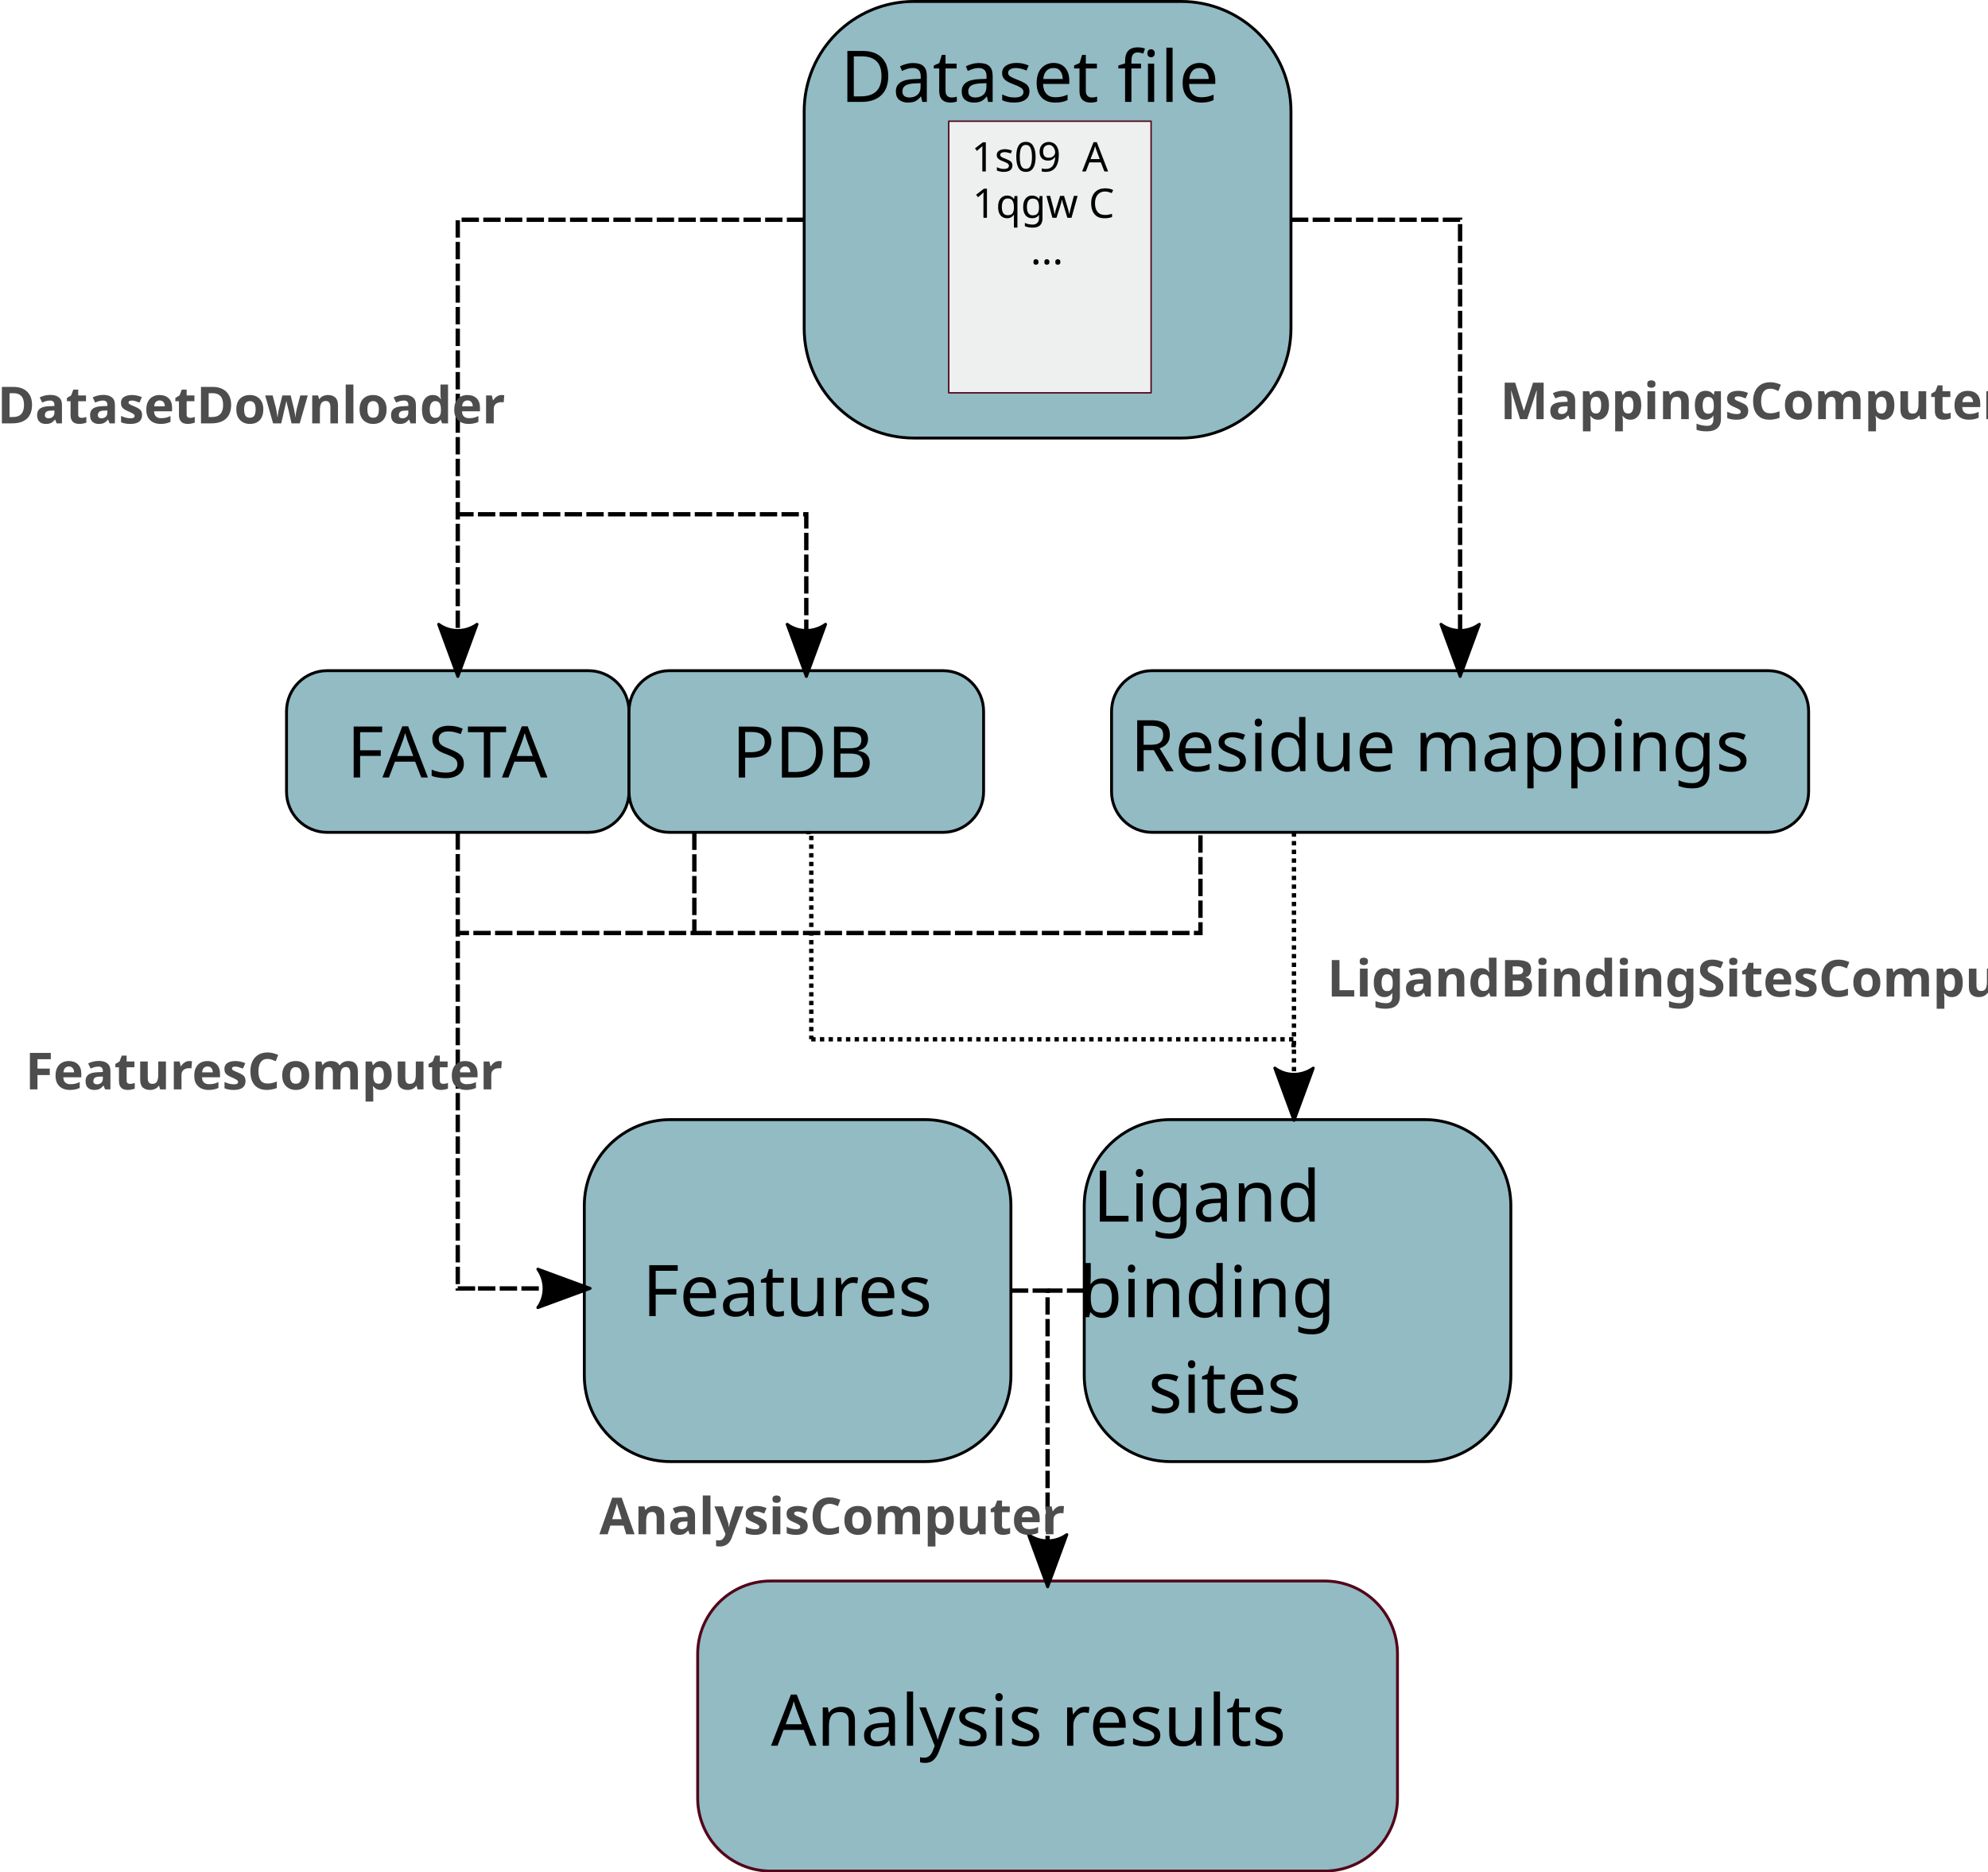
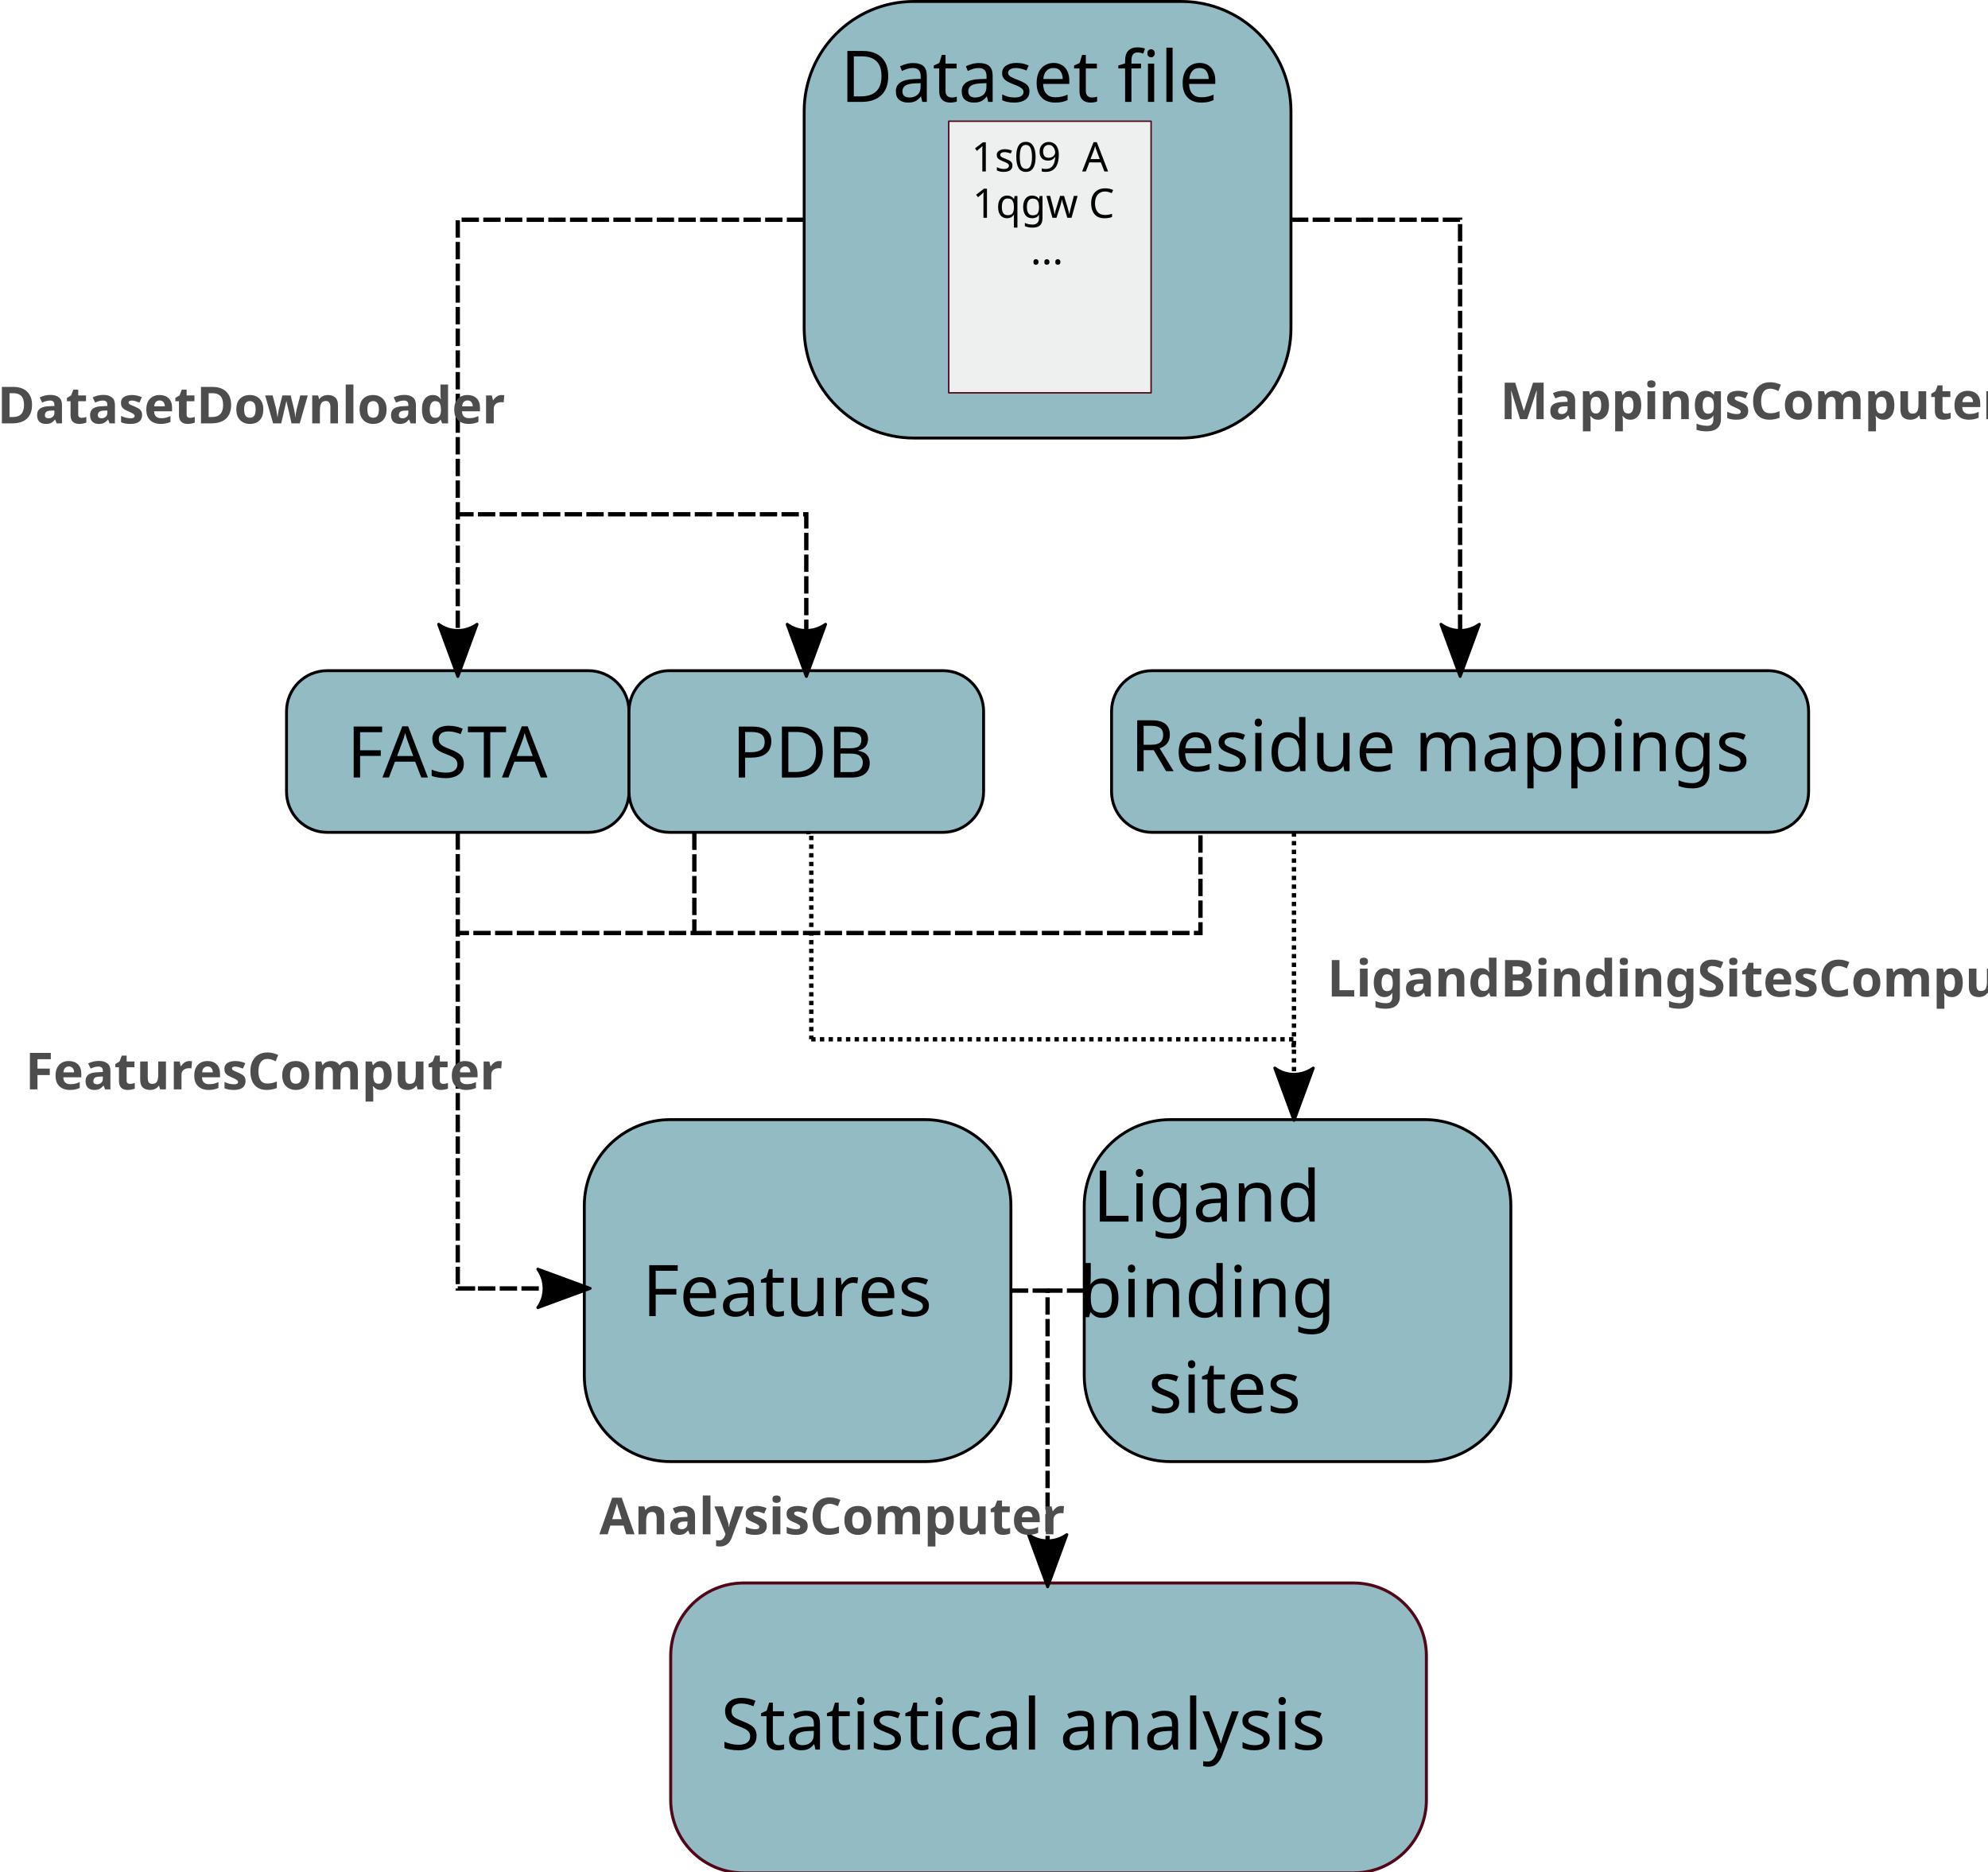
<svg xmlns="http://www.w3.org/2000/svg" width="275.055mm" height="258.964mm" viewBox="0 0 275.055 258.964" version="1.1" id="svg8">
  <defs id="defs2">
    <marker orient="auto" refY="0" refX="0" id="marker2940" style="overflow:visible">
      <path id="path2938" style="fill:#000000;fill-opacity:1;fill-rule:evenodd;stroke:#000000;stroke-width:0.625;stroke-linejoin:round;stroke-opacity:1" d="M 8.719,4.034 -2.207,0.016 8.719,-4.002 c -1.745,2.372 -1.735,5.617 -6e-7,8.035 z" transform="matrix(-1.1,0,0,-1.1,-1.1,0)" />
    </marker>
    <marker style="overflow:visible" id="marker2882" refX="0" refY="0" orient="auto">
      <path transform="matrix(-1.1,0,0,-1.1,-1.1,0)" d="M 8.719,4.034 -2.207,0.016 8.719,-4.002 c -1.745,2.372 -1.735,5.617 -6e-7,8.035 z" style="fill:#000000;fill-opacity:1;fill-rule:evenodd;stroke:#000000;stroke-width:0.625;stroke-linejoin:round;stroke-opacity:1" id="path2880" />
    </marker>
    <marker orient="auto" refY="0" refX="0" id="marker2482" style="overflow:visible">
      <path id="path2480" style="fill:#000000;fill-opacity:1;fill-rule:evenodd;stroke:#000000;stroke-width:0.625;stroke-linejoin:round;stroke-opacity:1" d="M 8.719,4.034 -2.207,0.016 8.719,-4.002 c -1.745,2.372 -1.735,5.617 -6e-7,8.035 z" transform="matrix(-1.1,0,0,-1.1,-1.1,0)" />
    </marker>
    <marker style="overflow:visible" id="marker2382" refX="0" refY="0" orient="auto">
      <path transform="matrix(-1.1,0,0,-1.1,-1.1,0)" d="M 8.719,4.034 -2.207,0.016 8.719,-4.002 c -1.745,2.372 -1.735,5.617 -6e-7,8.035 z" style="fill:#000000;fill-opacity:1;fill-rule:evenodd;stroke:#000000;stroke-width:0.625;stroke-linejoin:round;stroke-opacity:1" id="path2380" />
    </marker>
    <marker style="overflow:visible" id="marker2354" refX="0" refY="0" orient="auto">
      <path transform="matrix(-1.1,0,0,-1.1,-1.1,0)" d="M 8.719,4.034 -2.207,0.016 8.719,-4.002 c -1.745,2.372 -1.735,5.617 -6e-7,8.035 z" style="fill:#000000;fill-opacity:1;fill-rule:evenodd;stroke:#000000;stroke-width:0.625;stroke-linejoin:round;stroke-opacity:1" id="path2352" />
    </marker>
    <marker orient="auto" refY="0" refX="0" id="Arrow2Lend" style="overflow:visible">
      <path id="path1097" style="fill:#000000;fill-opacity:1;fill-rule:evenodd;stroke:#000000;stroke-width:0.625;stroke-linejoin:round;stroke-opacity:1" d="M 8.719,4.034 -2.207,0.016 8.719,-4.002 c -1.745,2.372 -1.735,5.617 -6e-7,8.035 z" transform="matrix(-1.1,0,0,-1.1,-1.1,0)" />
    </marker>
    <marker orient="auto" refY="0" refX="0" id="Arrow1Lstart" style="overflow:visible">
      <path id="path1076" d="M 0,0 5,-5 -12.5,0 5,5 Z" style="fill:#040001;fill-opacity:1;fill-rule:evenodd;stroke:#040001;stroke-width:1pt;stroke-opacity:1" transform="matrix(0.8,0,0,0.8,10,0)" />
    </marker>
  </defs>
  <g id="layer1" transform="translate(39.67393,-11.8337)">
    <text xml:space="preserve" style="font-style:normal;font-weight:normal;font-size:10.583px;line-height:1.25;font-family:sans-serif;letter-spacing:0px;word-spacing:0px;fill:#000000;fill-opacity:1;stroke:none;stroke-width:0.265" x="82.854" y="23.049" id="text825">
      <tspan id="tspan823" x="82.854" y="32.413" style="stroke-width:0.265" />
    </text>
    <g style="stroke-width:0.2;stroke-miterlimit:4;stroke-dasharray:none" id="g1019" transform="translate(7.9375,12.07352)">
      <rect ry="11.905" y="154.659" x="33.232" height="47.313" width="59.024" id="rect895-1-9" style="fill:#8fb9c2;fill-opacity:0.961;stroke:#000000;stroke-width:0.4;stroke-linejoin:round;stroke-miterlimit:4;stroke-dasharray:none;stroke-dashoffset:0;stroke-opacity:1;paint-order:normal" />
      <text id="text849" y="181.846" x="41.264" style="font-style:normal;font-weight:normal;font-size:10.583px;line-height:1.25;font-family:sans-serif;letter-spacing:0px;word-spacing:0px;fill:#000000;fill-opacity:1;stroke:none;stroke-width:0.2;stroke-miterlimit:4;stroke-dasharray:none" xml:space="preserve">
        <tspan style="font-size:9.878px;stroke-width:0.2;stroke-miterlimit:4;stroke-dasharray:none" y="181.846" x="41.264" id="tspan847">Features</tspan>
      </text>
    </g>
    <g style="stroke-width:0.2;stroke-miterlimit:4;stroke-dasharray:none" id="g1026" transform="translate(-3.02381,12.45149)">
      <rect ry="11.905" y="154.281" x="113.363" height="47.313" width="59.024" id="rect895-1" style="fill:#8fb9c2;fill-opacity:0.961;stroke:#000000;stroke-width:0.4;stroke-linejoin:round;stroke-miterlimit:4;stroke-dasharray:none;stroke-dashoffset:0;stroke-opacity:1;paint-order:normal" />
      <text xml:space="preserve" style="font-style:normal;font-weight:normal;font-size:10.583px;line-height:1.25;font-family:sans-serif;letter-spacing:0px;word-spacing:0px;fill:#000000;fill-opacity:1;stroke:none;stroke-width:0.2;stroke-miterlimit:4;stroke-dasharray:none" x="142.426" y="168.391" id="text853">
        <tspan id="tspan851" x="143.996" y="168.391" style="font-size:9.878px;text-align:center;text-anchor:middle;stroke-width:0.2;stroke-miterlimit:4;stroke-dasharray:none">Ligand </tspan>
        <tspan id="tspan912" x="143.996" y="181.62" style="font-size:9.878px;text-align:center;text-anchor:middle;stroke-width:0.2;stroke-miterlimit:4;stroke-dasharray:none">binding </tspan>
        <tspan id="tspan914" x="142.426" y="194.849" style="font-size:9.878px;text-align:center;text-anchor:middle;stroke-width:0.2;stroke-miterlimit:4;stroke-dasharray:none">sites</tspan>
      </text>
    </g>
    <g id="g1039" transform="translate(-0.5476943)" style="stroke-width:0.2;stroke-miterlimit:4;stroke-dasharray:none">
-       <rect ry="10.098" y="230.566" x="57.403" height="40.132" width="96.822" id="rect895-1-6" style="fill:#8fb9c2;fill-opacity:0.961;stroke:#530618;stroke-width:0.4;stroke-linejoin:round;stroke-miterlimit:4;stroke-dasharray:none;stroke-dashoffset:0;stroke-opacity:1;paint-order:normal" />
-       <text id="text857" y="253.357" x="67.552" style="font-style:normal;font-weight:normal;font-size:10.583px;line-height:1.25;font-family:sans-serif;letter-spacing:0px;word-spacing:0px;fill:#000000;fill-opacity:1;stroke:none;stroke-width:0.2;stroke-miterlimit:4;stroke-dasharray:none" xml:space="preserve">
-         <tspan style="font-size:9.878px;stroke-width:0.2;stroke-miterlimit:4;stroke-dasharray:none" y="253.357" x="67.552" id="tspan855">Analysis results</tspan>
+       <rect ry="10.094" y="230.841" x="53.669" height="40.116" width="104.557" id="rect895-1-6" style="fill:#8fb9c2;fill-opacity:0.961;stroke:#530618;stroke-width:0.416;stroke-linejoin:round;stroke-miterlimit:4;stroke-dasharray:none;stroke-dashoffset:0;stroke-opacity:1;paint-order:normal" />
+       <text id="text857" y="253.892" x="60.603" style="font-style:normal;font-weight:normal;font-size:10.583px;line-height:1.25;font-family:sans-serif;letter-spacing:0px;word-spacing:0px;fill:#000000;fill-opacity:1;stroke:none;stroke-width:0.2;stroke-miterlimit:4;stroke-dasharray:none" xml:space="preserve">
+         <tspan style="font-size:9.878px;stroke-width:0.2;stroke-miterlimit:4;stroke-dasharray:none" y="253.892" x="60.603" id="tspan855">Statistical analysis</tspan>
      </text>
    </g>
    <g id="g3235">
      <g style="stroke-width:0.2;stroke-miterlimit:4;stroke-dasharray:none" transform="translate(-1.976814,2.645835)" id="g1014">
        <rect style="fill:#8fb9c2;fill-opacity:0.961;stroke:#000000;stroke-width:0.4;stroke-linejoin:round;stroke-miterlimit:4;stroke-dasharray:none;stroke-dashoffset:0;stroke-opacity:1;paint-order:normal" id="rect815" width="67.352" height="60.403" x="73.567" y="9.388" ry="15.198" />
-         <rect style="fill:#f2f2f2;fill-opacity:0.961;stroke:#530618;stroke-width:0.2;stroke-linejoin:round;stroke-miterlimit:4;stroke-dasharray:none;stroke-dashoffset:0;stroke-opacity:1;paint-order:normal" id="rect821" width="27.998" height="37.574" x="93.568" y="25.959" ry="12.963" rx="0" />
+         <rect style="fill:#f2f2f2;fill-opacity:0.961;stroke:#530618;stroke-width:0.2;stroke-linejoin:round;stroke-miterlimit:4;stroke-dasharray:none;stroke-dashoffset:0;stroke-opacity:1;paint-order:normal" id="rect821" width="27.998" height="37.574" x="93.568" y="25.959" ry="0" rx="0" />
        <text xml:space="preserve" style="font-style:normal;font-weight:normal;font-size:10.583px;line-height:1.25;font-family:sans-serif;letter-spacing:0px;word-spacing:0px;fill:#000000;fill-opacity:1;stroke:none;stroke-width:0.2;stroke-miterlimit:4;stroke-dasharray:none" x="78.589" y="23.286" id="text829">
          <tspan id="tspan827" x="78.589" y="23.286" style="font-size:9.878px;stroke-width:0.2;stroke-miterlimit:4;stroke-dasharray:none">Dataset file</tspan>
        </text>
        <text xml:space="preserve" style="font-style:normal;font-weight:normal;font-size:10.583px;line-height:1.25;font-family:sans-serif;letter-spacing:0px;word-spacing:0px;fill:#000000;fill-opacity:1;stroke:none;stroke-width:0.2;stroke-miterlimit:4;stroke-dasharray:none" x="96.698" y="32.908" id="text861">
          <tspan id="tspan859" x="96.698" y="32.908" style="font-size:5.644px;line-height:0;stroke-width:0.2;stroke-miterlimit:4;stroke-dasharray:none">1s09  A</tspan>
          <tspan x="96.698" y="46.137" style="font-size:5.644px;line-height:0;stroke-width:0.2;stroke-miterlimit:4;stroke-dasharray:none" id="tspan865" />
        </text>
        <text id="text873" y="39.322" x="96.855" style="font-style:normal;font-weight:normal;font-size:10.583px;line-height:1.25;font-family:sans-serif;letter-spacing:0px;word-spacing:0px;fill:#000000;fill-opacity:1;stroke:none;stroke-width:0.2;stroke-miterlimit:4;stroke-dasharray:none" xml:space="preserve">
          <tspan id="tspan871" style="font-size:5.644px;line-height:0;stroke-width:0.2;stroke-miterlimit:4;stroke-dasharray:none" y="39.322" x="96.855">1qgw C</tspan>
        </text>
        <text xml:space="preserve" style="font-style:normal;font-weight:normal;font-size:10.583px;line-height:1.25;font-family:sans-serif;letter-spacing:0px;word-spacing:0px;fill:#000000;fill-opacity:1;stroke:none;stroke-width:0.2;stroke-miterlimit:4;stroke-dasharray:none" x="104.878" y="45.737" id="text893">
          <tspan x="104.878" y="45.737" style="font-size:5.644px;line-height:0;stroke-width:0.2;stroke-miterlimit:4;stroke-dasharray:none" id="tspan891">...</tspan>
        </text>
      </g>
    </g>
    <g id="g981" transform="translate(-20.34232,9.058705)" style="stroke-width:0.2;stroke-miterlimit:4;stroke-dasharray:none">
      <rect style="fill:#8fb9c2;fill-opacity:0.961;stroke:#010101;stroke-width:0.4;stroke-linejoin:round;stroke-miterlimit:4;stroke-dasharray:none;stroke-dashoffset:0;stroke-opacity:1;paint-order:normal" id="rect817" width="47.382" height="22.367" x="20.312" y="95.563" ry="5.628" />
      <text xml:space="preserve" style="font-style:normal;font-weight:normal;font-size:10.583px;line-height:1.25;font-family:sans-serif;letter-spacing:0px;word-spacing:0px;fill:#000000;fill-opacity:1;stroke:none;stroke-width:0.2;stroke-miterlimit:4;stroke-dasharray:none" x="28.647" y="110.342" id="text833">
        <tspan id="tspan835" x="28.647" y="110.342" style="font-size:9.878px;stroke-width:0.2;stroke-miterlimit:4;stroke-dasharray:none">FASTA</tspan>
      </text>
    </g>
    <path style="fill:none;fill-rule:evenodd;stroke:#000000;stroke-width:0.601;stroke-linecap:butt;stroke-linejoin:miter;stroke-miterlimit:4;stroke-dasharray:0.601,0.601;stroke-dashoffset:0;stroke-opacity:1" d="m 71.879,126.956 h 0.695 v 28.65" id="path2810" />
    <g id="g986" transform="translate(-20.34232,9.058705)" style="stroke-width:0.2;stroke-miterlimit:4;stroke-dasharray:none">
      <rect ry="5.628" y="95.563" x="67.695" height="22.367" width="49.061" id="rect895" style="fill:#8fb9c2;fill-opacity:0.961;stroke:#000000;stroke-width:0.4;stroke-linejoin:round;stroke-miterlimit:4;stroke-dasharray:none;stroke-dashoffset:0;stroke-opacity:1;paint-order:normal" />
      <text id="text841" y="110.346" x="81.921" style="font-style:normal;font-weight:normal;font-size:10.583px;line-height:1.25;font-family:sans-serif;letter-spacing:0px;word-spacing:0px;fill:#000000;fill-opacity:1;stroke:none;stroke-width:0.2;stroke-miterlimit:4;stroke-dasharray:none" xml:space="preserve">
        <tspan style="font-size:9.878px;stroke-width:0.2;stroke-miterlimit:4;stroke-dasharray:none" y="110.346" x="81.921" id="tspan839">PDB</tspan>
      </text>
    </g>
    <g id="g991" transform="translate(93.80649,-13.30809)" style="stroke-width:0.2;stroke-miterlimit:4;stroke-dasharray:none">
      <rect ry="5.628" y="117.929" x="20.312" height="22.367" width="96.444" id="rect895-3" style="fill:#8fb9c2;fill-opacity:0.961;stroke:#000000;stroke-width:0.4;stroke-linejoin:round;stroke-miterlimit:4;stroke-dasharray:none;stroke-dashoffset:0;stroke-opacity:1;paint-order:normal" />
      <text xml:space="preserve" style="font-style:normal;font-weight:normal;font-size:10.583px;line-height:1.25;font-family:sans-serif;letter-spacing:0px;word-spacing:0px;fill:#000000;fill-opacity:1;stroke:none;stroke-width:0.2;stroke-miterlimit:4;stroke-dasharray:none" x="22.905" y="131.838" id="text845">
        <tspan id="tspan843" x="22.905" y="131.838" style="font-size:9.878px;stroke-width:0.2;stroke-miterlimit:4;stroke-dasharray:none">Residue mappings</tspan>
      </text>
    </g>
    <path style="fill:none;fill-rule:evenodd;stroke:#000000;stroke-width:0.6;stroke-linecap:butt;stroke-linejoin:miter;stroke-miterlimit:4;stroke-dasharray:2.4, 0.6;stroke-dashoffset:0;stroke-opacity:1;marker-end:url(#marker2382)" d="m 138.942,42.235 h 23.398 v 62.386" id="path2152" />
    <path style="fill:none;fill-rule:evenodd;stroke:#000000;stroke-width:0.265px;stroke-linecap:butt;stroke-linejoin:miter;stroke-opacity:1" d="m 71.883,115.805 v 0" id="path2320" />
    <path style="fill:none;fill-rule:evenodd;stroke:#000000;stroke-width:0.6;stroke-linecap:butt;stroke-linejoin:miter;stroke-miterlimit:4;stroke-dasharray:2.4, 0.6;stroke-dashoffset:0;stroke-opacity:1;marker-end:url(#Arrow2Lend)" d="M 23.453,82.984 H 71.883 V 104.621" id="path2324" />
    <path style="fill:none;fill-rule:evenodd;stroke:#000000;stroke-width:0.6;stroke-linecap:butt;stroke-linejoin:miter;stroke-miterlimit:4;stroke-dasharray:2.4, 0.6;stroke-dashoffset:0;stroke-opacity:1;marker-end:url(#marker2482)" d="M 71.59,42.235 H 23.661 v 62.386" id="path2426" />
    <path style="fill:none;fill-rule:evenodd;stroke:#000000;stroke-width:0.601;stroke-linecap:butt;stroke-linejoin:miter;stroke-miterlimit:4;stroke-dasharray:0.601,0.601;stroke-dashoffset:0;stroke-opacity:1;marker-end:url(#marker2882)" d="m 139.356,126.988 v 39.044" id="path2804" />
    <path style="fill:none;fill-rule:evenodd;stroke:#000000;stroke-width:0.265px;stroke-linecap:butt;stroke-linejoin:miter;stroke-opacity:1" d="m 71.883,115.805 v 0" id="path2806" />
    <path style="display:inline;fill:none;fill-rule:evenodd;stroke:#000000;stroke-width:0.601;stroke-linecap:butt;stroke-linejoin:miter;stroke-miterlimit:4;stroke-dasharray:0.601,0.601;stroke-dashoffset:0;stroke-opacity:1" d="m 72.565,155.619 h 66.743 v 1.11" id="path2854" />
    <path style="display:inline;fill:none;fill-rule:evenodd;stroke:#000000;stroke-width:0.601;stroke-linecap:butt;stroke-linejoin:miter;stroke-miterlimit:4;stroke-dasharray:2.404, 0.601;stroke-dashoffset:0;stroke-opacity:1" d="m 23.661,126.988 v 63.104 h 2.798" id="path2858" />
    <path style="fill:none;fill-rule:evenodd;stroke:#000000;stroke-width:0.601;stroke-linecap:butt;stroke-linejoin:miter;stroke-miterlimit:4;stroke-dasharray:2.404, 0.601;stroke-dashoffset:0;stroke-opacity:1;marker-end:url(#marker2940)" d="M 26.46,190.092 H 41.17" id="path2862" />
    <path style="display:inline;fill:none;fill-rule:evenodd;stroke:#000000;stroke-width:0.601;stroke-linecap:butt;stroke-linejoin:miter;stroke-miterlimit:4;stroke-dasharray:2.404, 0.601;stroke-dashoffset:0;stroke-opacity:1" d="m 56.394,127.017 v 13.898 H 23.787" id="path2864" />
    <path style="fill:none;fill-rule:evenodd;stroke:#000000;stroke-width:0.601;stroke-linecap:butt;stroke-linejoin:miter;stroke-miterlimit:4;stroke-dasharray:2.404, 0.601;stroke-dashoffset:0;stroke-opacity:1" d="m 56.394,140.915 h 70.025 v -13.898" id="path2866" />
    <path style="fill:none;fill-rule:evenodd;stroke:#000000;stroke-width:0.6;stroke-linecap:butt;stroke-linejoin:miter;stroke-miterlimit:4;stroke-dasharray:2.4, 0.6;stroke-dashoffset:0;stroke-opacity:1;marker-end:url(#marker2940)" d="m 100.194,190.389 h 5.073 v 40.177" id="path2996" />
    <path style="fill:none;fill-rule:evenodd;stroke:#000000;stroke-width:0.6;stroke-linecap:butt;stroke-linejoin:miter;stroke-miterlimit:4;stroke-dasharray:2.4, 0.6;stroke-dashoffset:0;stroke-opacity:1" d="m 110.339,190.389 h -5.073" id="path2998" />
    <flowRoot xml:space="preserve" id="flowRoot3109" style="font-style:normal;font-weight:normal;font-size:40px;line-height:1.25;font-family:sans-serif;letter-spacing:0px;word-spacing:0px;fill:#000000;fill-opacity:1;stroke:none" transform="scale(0.2645833)">
      <flowRegion id="flowRegion3111">
        <rect id="rect3113" width="249.149" height="42.824" x="21.429" y="116.805" />
      </flowRegion>
      <flowPara id="flowPara3115">DaDDatatatata</flowPara>
    </flowRoot>
    <flowRoot xml:space="preserve" id="flowRoot3117" style="font-style:normal;font-weight:normal;font-size:40px;line-height:1.25;font-family:sans-serif;letter-spacing:0px;word-spacing:0px;fill:#000000;fill-opacity:1;stroke:none" transform="scale(0.2645833)">
      <flowRegion id="flowRegion3119">
        <rect id="rect3121" width="252.007" height="45.681" x="18.571" y="113.948" />
      </flowRegion>
      <flowPara id="flowPara3123" />
    </flowRoot>
    <text xml:space="preserve" style="font-style:normal;font-weight:normal;font-size:10.583px;line-height:1.25;font-family:sans-serif;letter-spacing:0px;word-spacing:0px;fill:#4d4d4d;fill-opacity:1;stroke:none;stroke-width:0.265" x="-40.055" y="70.406" id="text3127">
      <tspan id="tspan3125" x="-40.055" y="70.406" style="font-style:normal;font-variant:normal;font-weight:bold;font-stretch:normal;font-size:7.056px;font-family:'Ubuntu Mono';-inkscape-font-specification:'Ubuntu Mono Bold';fill:#4d4d4d;fill-opacity:1;stroke-width:0.265">DatasetDownloader</tspan>
    </text>
    <text xml:space="preserve" style="font-style:normal;font-weight:normal;font-size:10.583px;line-height:1.25;font-family:sans-serif;letter-spacing:0px;word-spacing:0px;fill:#4d4d4d;fill-opacity:1;stroke:none;stroke-width:0.265" x="167.872" y="69.824" id="text3127-5">
      <tspan id="tspan3125-6" x="167.872" y="69.824" style="font-style:normal;font-variant:normal;font-weight:bold;font-stretch:normal;font-size:7.056px;font-family:'Ubuntu Mono';-inkscape-font-specification:'Ubuntu Mono Bold';fill:#4d4d4d;fill-opacity:1;stroke-width:0.265">MappingsComputer</tspan>
    </text>
    <text xml:space="preserve" style="font-style:normal;font-weight:normal;font-size:10.583px;line-height:1.25;font-family:sans-serif;letter-spacing:0px;word-spacing:0px;fill:#4d4d4d;fill-opacity:1;stroke:none;stroke-width:0.265" x="-36.175" y="162.551" id="text3127-5-6">
      <tspan id="tspan3125-6-4" x="-36.175" y="162.551" style="font-style:normal;font-variant:normal;font-weight:bold;font-stretch:normal;font-size:7.056px;font-family:'Ubuntu Mono';-inkscape-font-specification:'Ubuntu Mono Bold';fill:#4d4d4d;fill-opacity:1;stroke-width:0.265">FeaturesComputer</tspan>
    </text>
    <text xml:space="preserve" style="font-style:normal;font-weight:normal;font-size:10.583px;line-height:1.25;font-family:sans-serif;letter-spacing:0px;word-spacing:0px;fill:#4d4d4d;fill-opacity:1;stroke:none;stroke-width:0.265" x="143.948" y="149.702" id="text3127-5-6-0">
      <tspan id="tspan3125-6-4-0" x="143.948" y="149.702" style="font-style:normal;font-variant:normal;font-weight:bold;font-stretch:normal;font-size:7.056px;font-family:'Ubuntu Mono';-inkscape-font-specification:'Ubuntu Mono Bold';fill:#4d4d4d;fill-opacity:1;stroke-width:0.265">LigandBindingSitesComputer</tspan>
    </text>
    <text xml:space="preserve" style="font-style:normal;font-weight:normal;font-size:10.583px;line-height:1.25;font-family:sans-serif;letter-spacing:0px;word-spacing:0px;fill:#4d4d4d;fill-opacity:1;stroke:none;stroke-width:0.265" x="43.249" y="224.106" id="text3127-5-6-4">
      <tspan id="tspan3125-6-4-6" x="43.249" y="224.106" style="font-style:normal;font-variant:normal;font-weight:bold;font-stretch:normal;font-size:7.056px;font-family:'Ubuntu Mono';-inkscape-font-specification:'Ubuntu Mono Bold';fill:#4d4d4d;fill-opacity:1;stroke-width:0.265">AnalysisComputer</tspan>
      <tspan x="43.249" y="237.335" style="font-style:normal;font-variant:normal;font-weight:bold;font-stretch:normal;font-size:7.056px;font-family:'Ubuntu Mono';-inkscape-font-specification:'Ubuntu Mono Bold';fill:#4d4d4d;fill-opacity:1;stroke-width:0.265" id="tspan3207" />
    </text>
  </g>
</svg>
